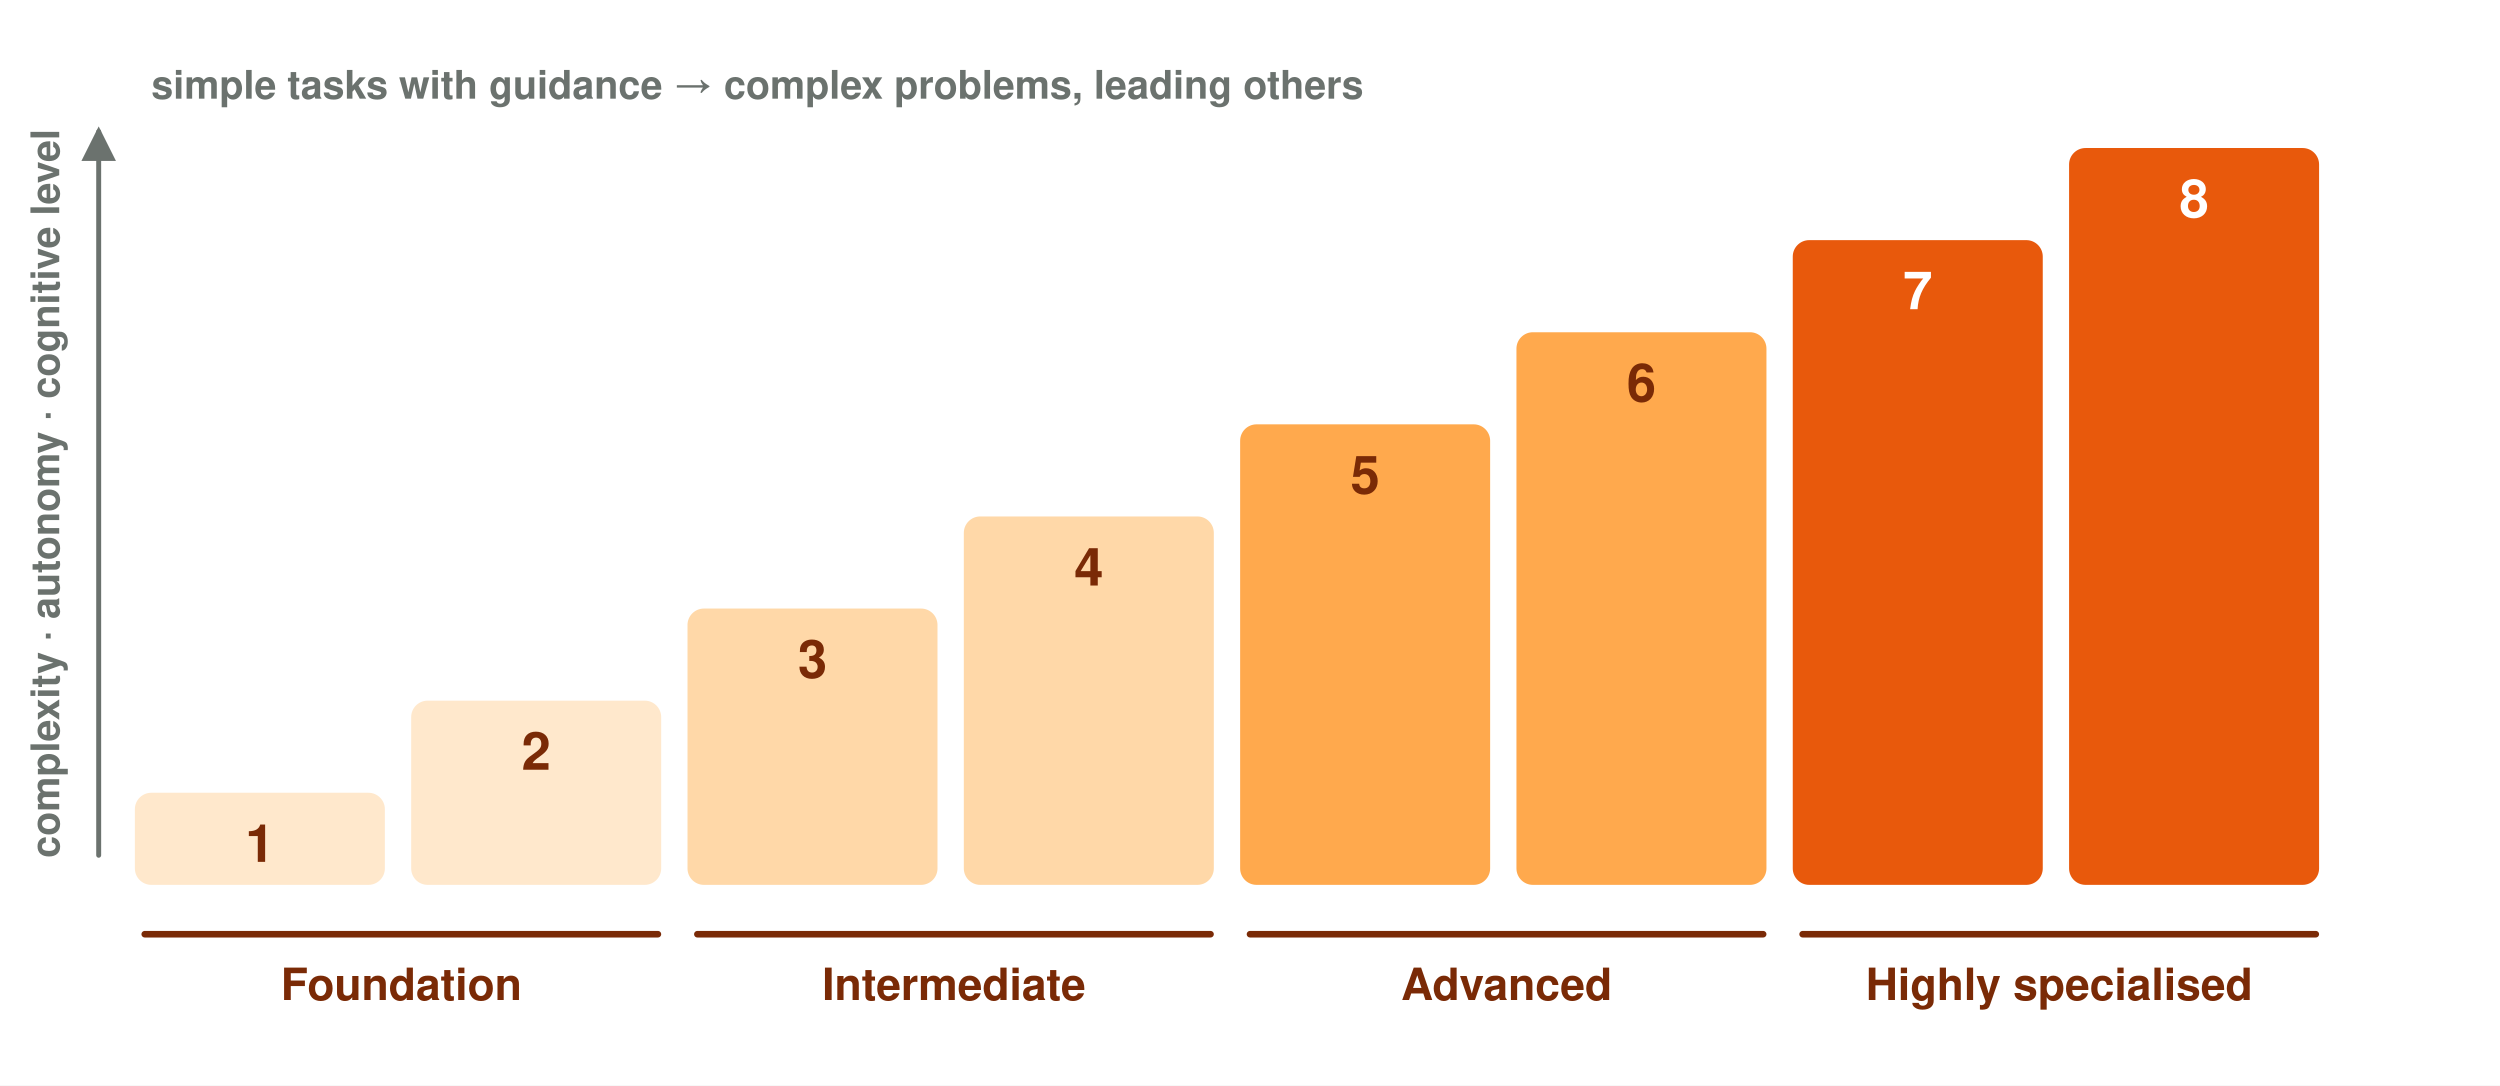
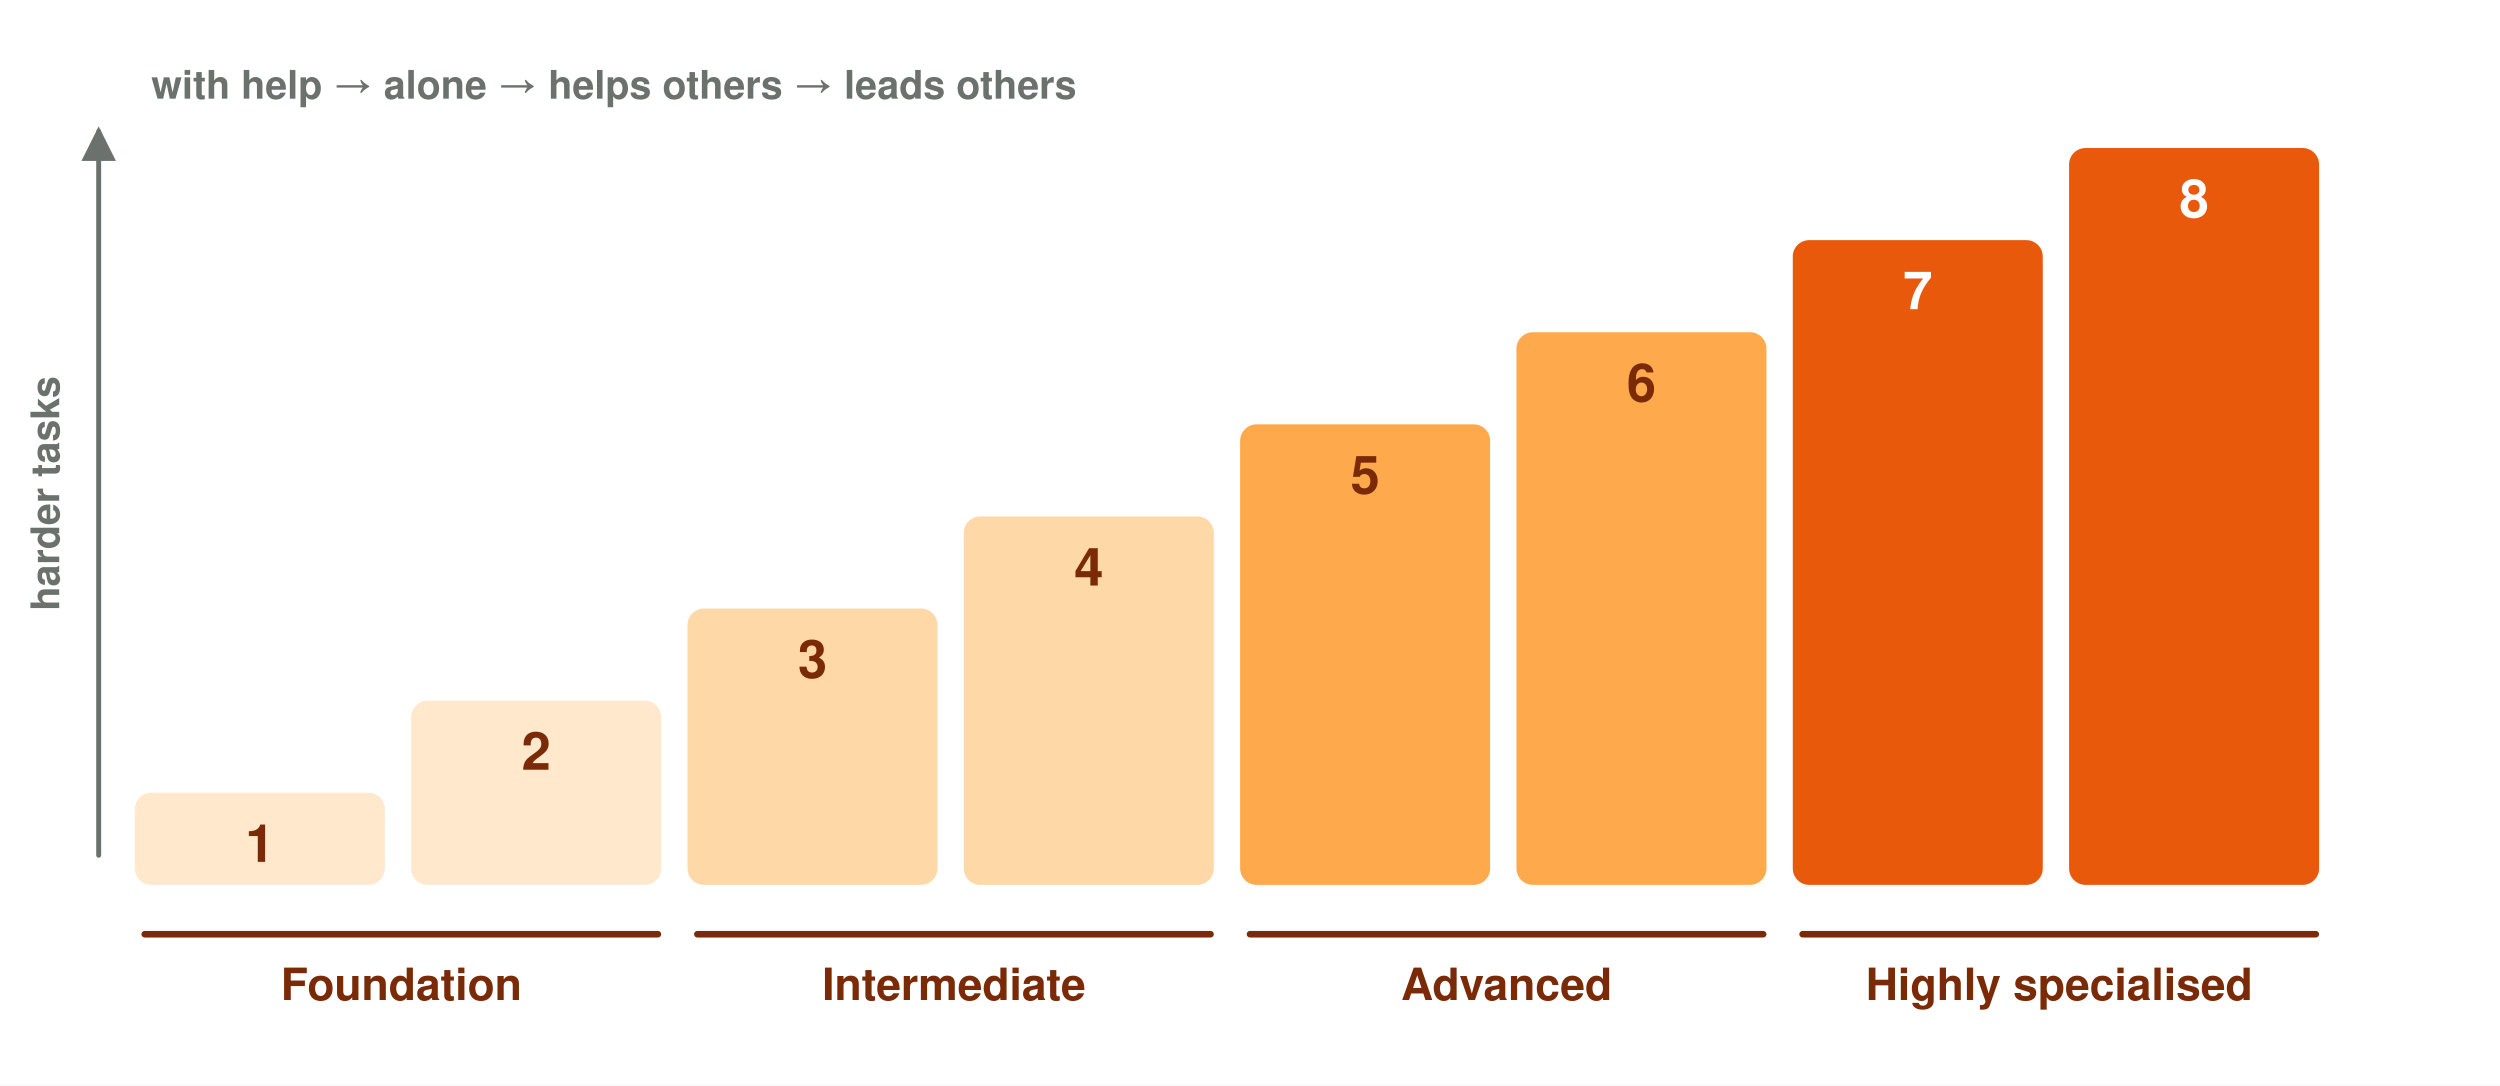
<svg xmlns="http://www.w3.org/2000/svg" width="760" height="330" viewBox="0 0 760 330" font-family="Helvetica, Arial, sans-serif" font-weight="600">
  <defs>
    <marker id="m6b726e" viewBox="0 0 10 10" refX="8.5" refY="5" markerWidth="7" markerHeight="7" orient="auto-start-reverse">
      <path d="M0,0 L10,5 L0,10 z" fill="#6b726e" />
    </marker>
  </defs>
  <rect width="760" height="330" fill="#ffffff" />
  <rect x="40.0" y="240.0" width="78.0" height="30.0" rx="6" fill="#ffe8cc" stroke="#ffffff" stroke-width="2" />
  <text x="79.0" y="262.0" font-size="16" fill="#7a2a06" text-anchor="middle" font-weight="800">1</text>
  <rect x="124.0" y="212.0" width="78.0" height="58.0" rx="6" fill="#ffe8cc" stroke="#ffffff" stroke-width="2" />
  <text x="163.0" y="234.0" font-size="16" fill="#7a2a06" text-anchor="middle" font-weight="800">2</text>
  <rect x="208.0" y="184.0" width="78.0" height="86.0" rx="6" fill="#ffd8a8" stroke="#ffffff" stroke-width="2" />
  <text x="247.0" y="206.0" font-size="16" fill="#7a2a06" text-anchor="middle" font-weight="800">3</text>
  <rect x="292.0" y="156.0" width="78.0" height="114.0" rx="6" fill="#ffd8a8" stroke="#ffffff" stroke-width="2" />
  <text x="331.0" y="178.0" font-size="16" fill="#7a2a06" text-anchor="middle" font-weight="800">4</text>
  <rect x="376.0" y="128.0" width="78.0" height="142.0" rx="6" fill="#ffa94d" stroke="#ffffff" stroke-width="2" />
  <text x="415.0" y="150.0" font-size="16" fill="#7a2a06" text-anchor="middle" font-weight="800">5</text>
  <rect x="460.0" y="100.0" width="78.0" height="170.0" rx="6" fill="#ffa94d" stroke="#ffffff" stroke-width="2" />
  <text x="499.0" y="122.0" font-size="16" fill="#7a2a06" text-anchor="middle" font-weight="800">6</text>
  <rect x="544.0" y="72.0" width="78.0" height="198.0" rx="6" fill="#e8590c" stroke="#ffffff" stroke-width="2" />
  <text x="583.0" y="94.0" font-size="16" fill="#ffffff" text-anchor="middle" font-weight="800">7</text>
  <rect x="628.0" y="44.0" width="78.0" height="226.0" rx="6" fill="#e8590c" stroke="#ffffff" stroke-width="2" />
  <text x="667.0" y="66.0" font-size="16" fill="#ffffff" text-anchor="middle" font-weight="800">8</text>
  <line x1="44.0" y1="284.0" x2="200.0" y2="284.0" stroke="#7a2a06" stroke-width="2" stroke-linecap="round" />
  <text x="122.0" y="304.0" font-size="13.5" fill="#7a2a06" text-anchor="middle" font-weight="800">Foundation</text>
  <line x1="212.0" y1="284.0" x2="368.0" y2="284.0" stroke="#7a2a06" stroke-width="2" stroke-linecap="round" />
  <text x="290.0" y="304.0" font-size="13.5" fill="#7a2a06" text-anchor="middle" font-weight="800">Intermediate</text>
  <line x1="380.0" y1="284.0" x2="536.0" y2="284.0" stroke="#7a2a06" stroke-width="2" stroke-linecap="round" />
  <text x="458.0" y="304.0" font-size="13.5" fill="#7a2a06" text-anchor="middle" font-weight="800">Advanced</text>
  <line x1="548.0" y1="284.0" x2="704.0" y2="284.0" stroke="#7a2a06" stroke-width="2" stroke-linecap="round" />
  <text x="626.0" y="304.0" font-size="13.5" fill="#7a2a06" text-anchor="middle" font-weight="800">Highly specialised</text>
  <line x1="30.0" y1="260.0" x2="30.0" y2="40.0" stroke="#6b726e" stroke-width="1.5" stroke-linecap="round" marker-end="url(#m6b726e)" />
-   <text x="18" y="150" font-size="12" fill="#6b726e" font-weight="700" text-anchor="middle" transform="rotate(-90 18 150)">complexity · autonomy · cognitive level</text>
-   <text x="46.0" y="30.0" font-size="12" fill="#6b726e" text-anchor="start" font-weight="600">simple tasks with guidance → complex problems, leading others</text>
+   <text x="18" y="150" font-size="12" fill="#6b726e" font-weight="700" text-anchor="middle" transform="rotate(-90 18 150)">harder tasks</text>
+   <text x="46.0" y="30.0" font-size="12" fill="#6b726e" text-anchor="start" font-weight="600">with help → alone → helps others → leads others</text>
</svg>
